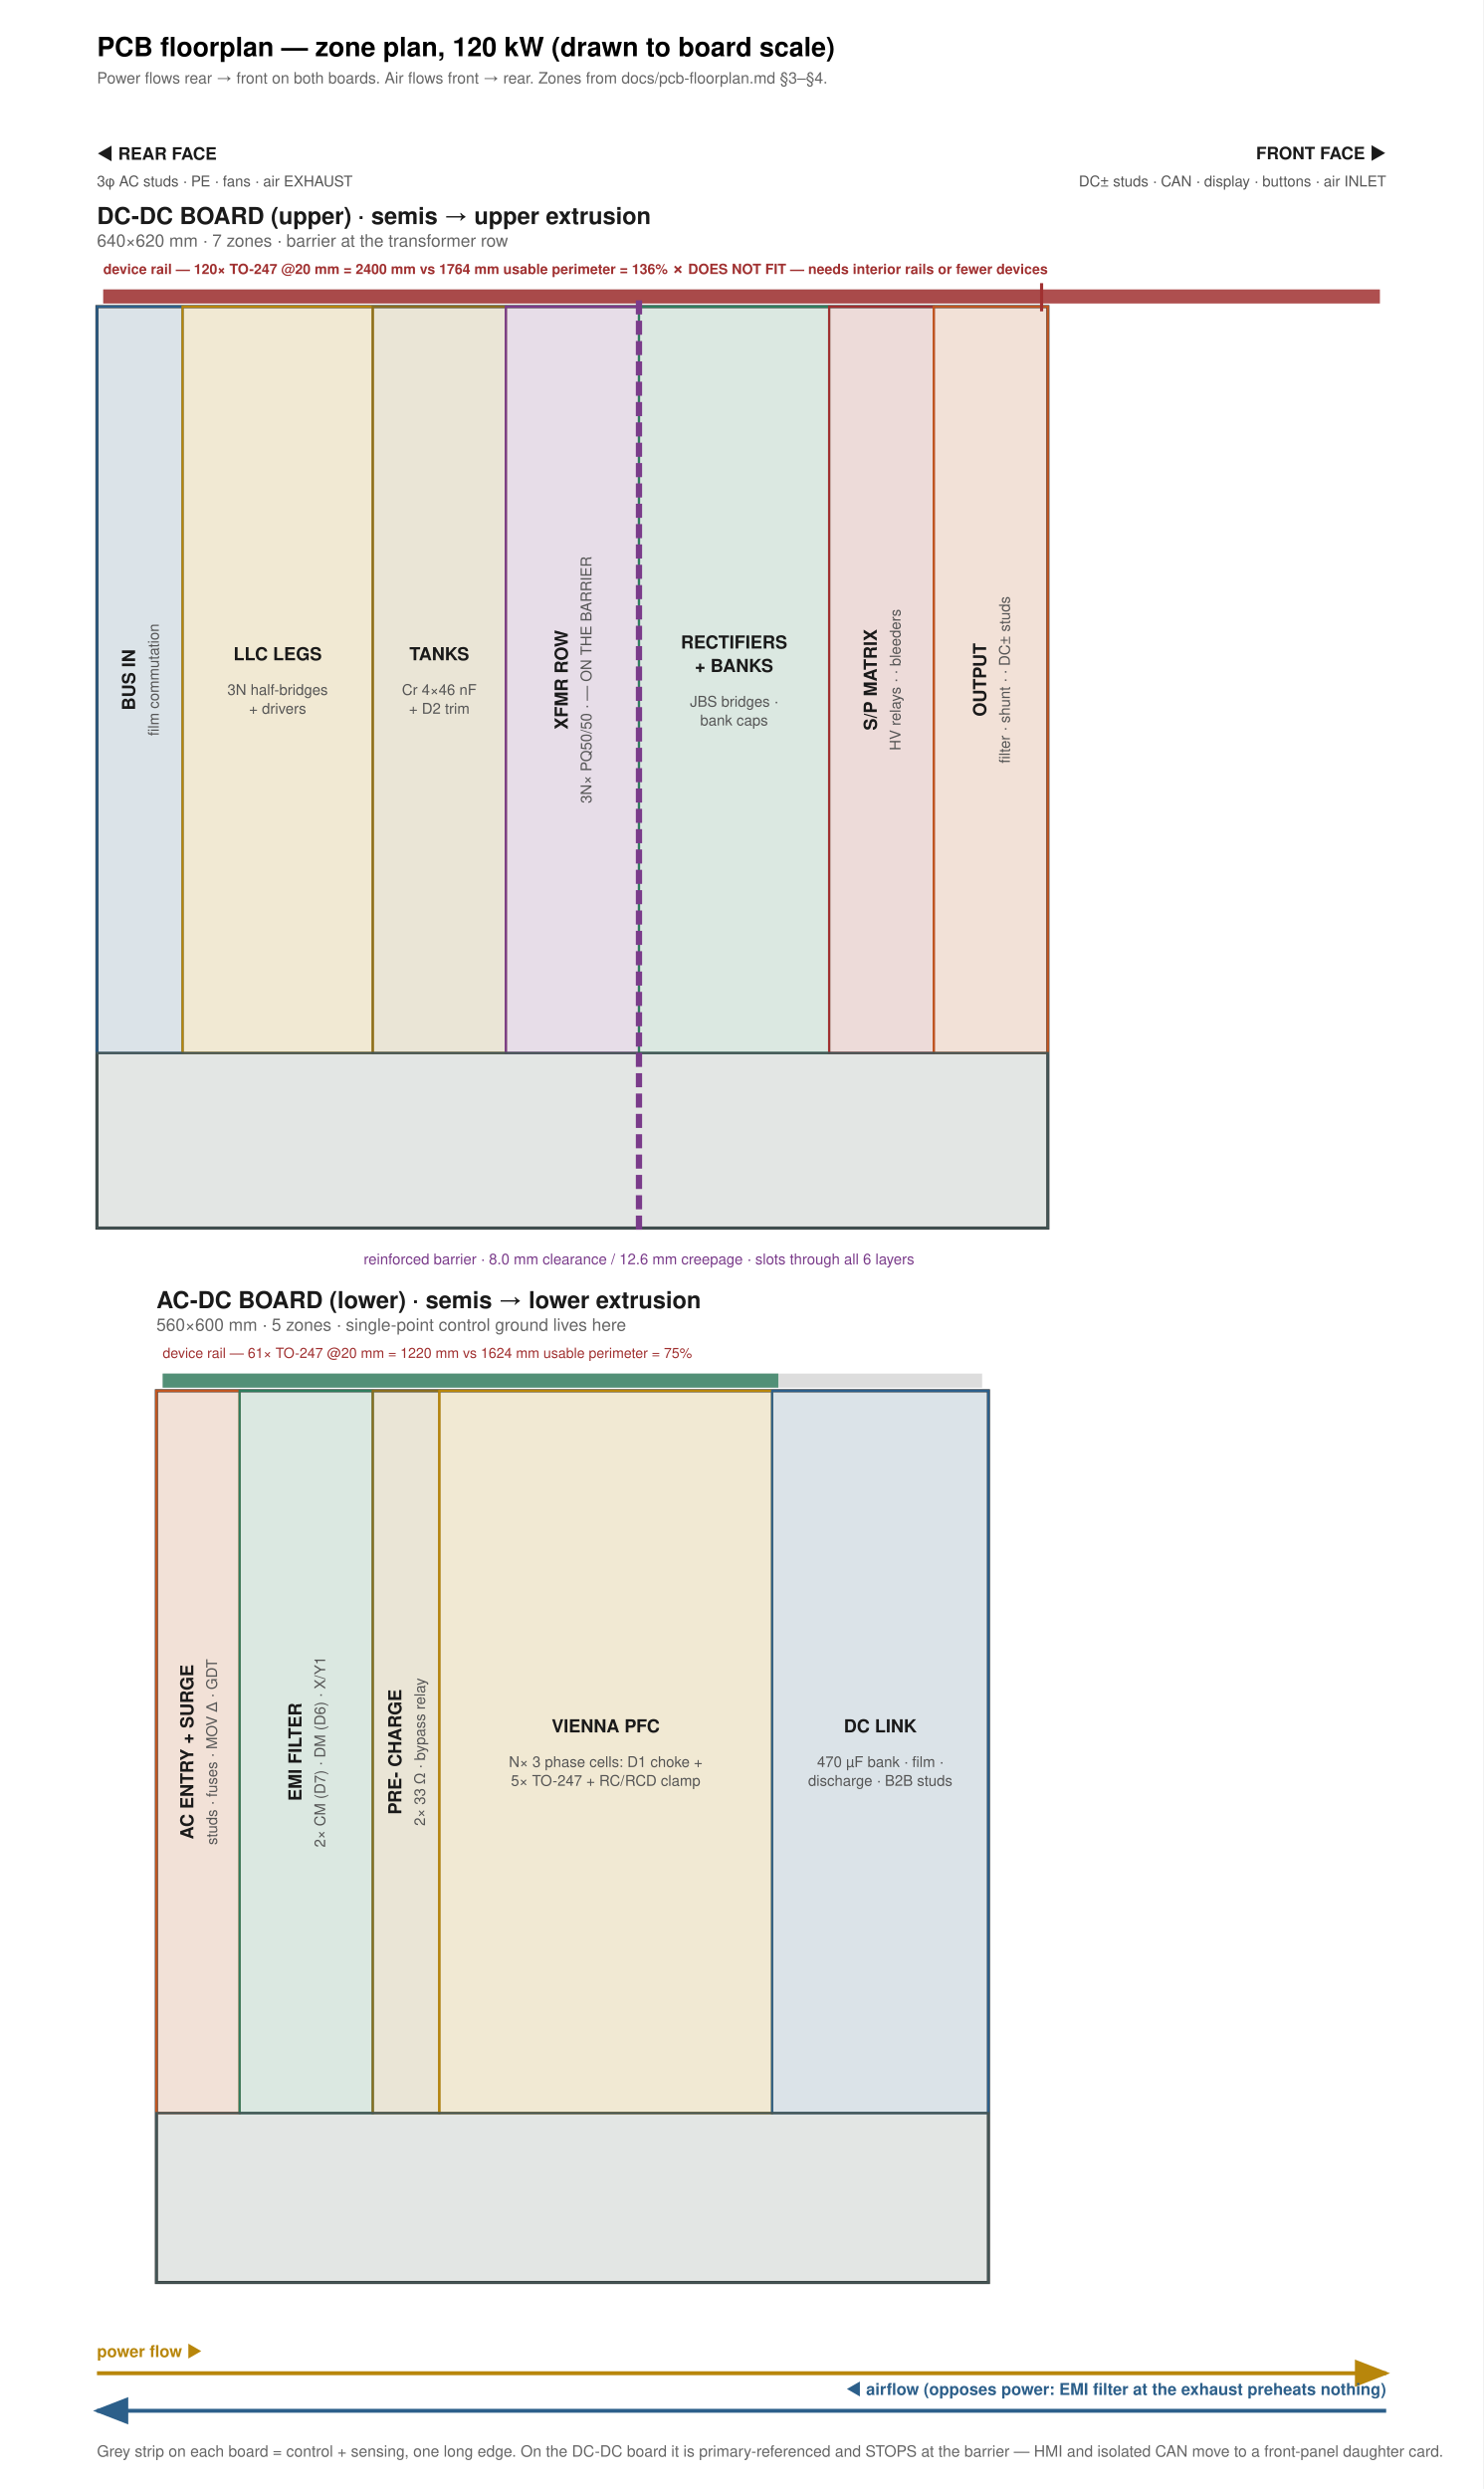
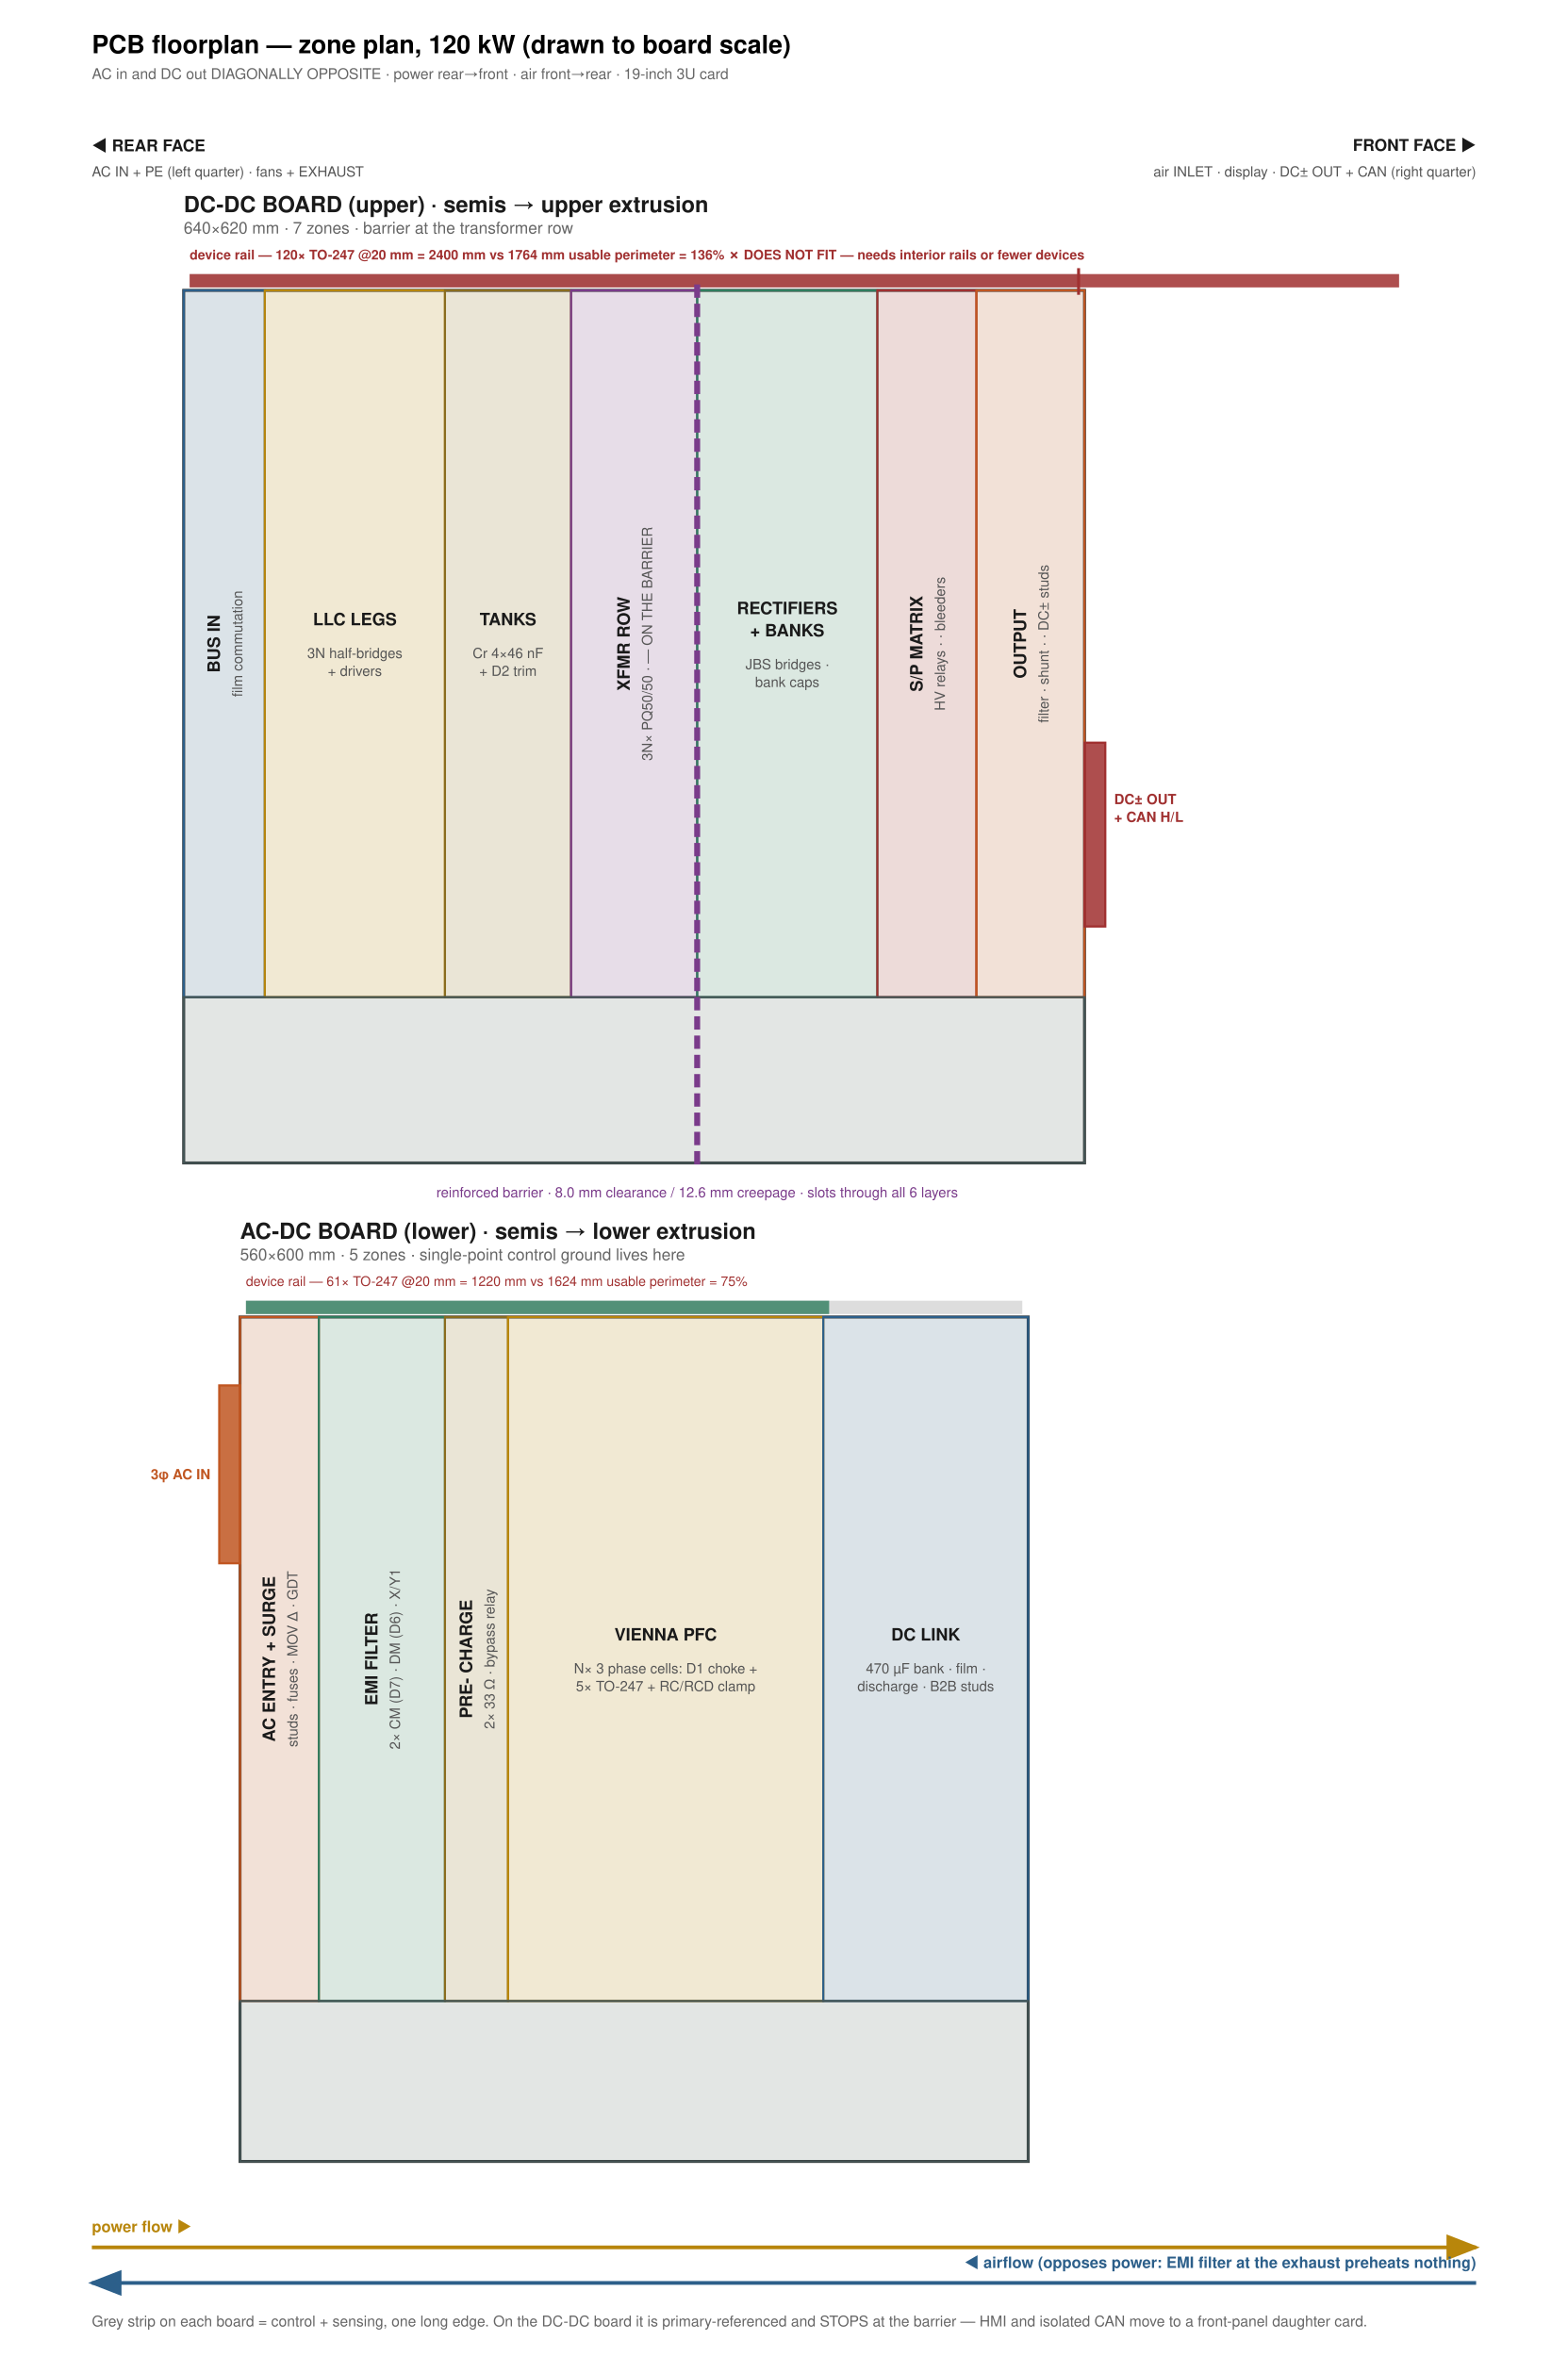
- <svg xmlns="http://www.w3.org/2000/svg" viewBox="0 0 948.327 1591" width="948.327" height="1591" font-family="ui-sans-serif,-apple-system,Segoe UI,Helvetica,Arial,sans-serif">
+ <svg xmlns="http://www.w3.org/2000/svg" viewBox="0 0 1058.327 1591" width="1058.327" height="1591" font-family="ui-sans-serif,-apple-system,Segoe UI,Helvetica,Arial,sans-serif">
  <style>
  .board{fill:#fbfbf9;stroke:#333;stroke-width:2}
  .btitle{font-size:15px;font-weight:700;fill:#1a1a1a}
  .bsub{font-size:11px;fill:#666}
  .zl{font-size:11.5px;font-weight:700;fill:#1a1a1a;text-anchor:middle}
  .zd{font-size:9.5px;fill:#555;text-anchor:middle}
  .rail{fill:#2f7d5e;opacity:.8}
  .railbad{fill:#a03030;opacity:.85}
  .track{fill:#ddd}
  .limit{stroke:#a03030;stroke-width:2}
  .rlbad{font-size:9px;fill:#a03030;font-weight:700}
  .rl{font-size:9px;fill:#a03030}
  .barrier{stroke:#7a3b8a;stroke-width:4;stroke-dasharray:9 4}
  .bar{font-size:9.5px;fill:#7a3b8a;text-anchor:middle}
  .face{font-size:11px;font-weight:700;fill:#1a1a1a}   /* no text-anchor: set per element */
  .fd{font-size:9.5px;fill:#555}                       /* no text-anchor: set per element */
  .flow{font-size:10.5px;font-weight:600}
  .cap{font-size:10px;fill:#666}
+   .oc{font-size:9.5px;font-weight:700;fill:#a03030;text-anchor:start}
  text{dominant-baseline:middle}
</style>
-   <rect width="948.327" height="1591" fill="#fff" />
+   <rect width="1058.327" height="1591" fill="#fff" />
  <text x="62" y="30" style="font-size:17px;font-weight:700">PCB floorplan — zone plan, 120 kW (drawn to board scale)</text>
-   <text x="62" y="50" class="cap">Power flows rear → front on both boards. Air flows front → rear. Zones from docs/pcb-floorplan.md §3–§4.</text>
+   <text x="62" y="50" class="cap">AC in and DC out DIAGONALLY OPPOSITE · power rear→front · air front→rear · 19-inch 3U card</text>
  <text x="62" y="98" class="face" text-anchor="start">◀ REAR FACE</text>
-   <text x="62" y="116" class="fd" text-anchor="start">3φ AC studs · PE · fans · air EXHAUST</text>
-   <text x="886.327" y="98" class="face" text-anchor="end">FRONT FACE ▶</text>
-   <text x="886.327" y="116" class="fd" text-anchor="end">DC± studs · CAN · display · buttons · air INLET</text>
-   <rect x="62" y="196" width="608" height="589" class="board" />
-   <text x="62" y="138" class="btitle">DC-DC BOARD (upper)  ·  semis → upper extrusion</text>
-   <text x="62" y="154" class="bsub">640×620 mm · 7 zones · barrier at the transformer row</text>
-   <rect x="62" y="196" width="54.72" height="477.09" fill="#2c5f8a" fill-opacity="0.16" stroke="#2c5f8a" stroke-width="1.4" />
-   <g transform="translate(89.36,434.545) rotate(-90)">
+   <text x="62" y="116" class="fd" text-anchor="start">AC IN + PE (left quarter) · fans + EXHAUST</text>
+   <text x="996.327" y="98" class="face" text-anchor="end">FRONT FACE ▶</text>
+   <text x="996.327" y="116" class="fd" text-anchor="end">air INLET · display · DC± OUT + CAN (right quarter)</text>
+   <rect x="124" y="196" width="608" height="589" class="board" />
+   <text x="124" y="138" class="btitle">DC-DC BOARD (upper)  ·  semis → upper extrusion</text>
+   <text x="124" y="154" class="bsub">640×620 mm · 7 zones · barrier at the transformer row</text>
+   <rect x="124" y="196" width="54.72" height="477.09" fill="#2c5f8a" fill-opacity="0.16" stroke="#2c5f8a" stroke-width="1.4" />
+   <g transform="translate(151.36,434.545) rotate(-90)">
    <text x="0" y="-7" class="zl">BUS IN</text>
    <text x="0" y="9" class="zd">film commutation</text>
  </g>
-   <rect x="116.72" y="196" width="121.6" height="477.09" fill="#b8860b" fill-opacity="0.16" stroke="#b8860b" stroke-width="1.4" />
-   <text x="177.52" y="418.045" class="zl">LLC LEGS</text>
-   <text x="177.52" y="441.045" class="zd">3N half-bridges</text>
-   <text x="177.52" y="453.045" class="zd">+ drivers</text>
-   <rect x="238.32" y="196" width="85.12" height="477.09" fill="#8a6d1f" fill-opacity="0.16" stroke="#8a6d1f" stroke-width="1.4" />
-   <text x="280.88" y="418.045" class="zl">TANKS</text>
-   <text x="280.88" y="441.045" class="zd">Cr 4×46 nF</text>
-   <text x="280.88" y="453.045" class="zd">+ D2 trim</text>
-   <rect x="323.44" y="196" width="85.12" height="477.09" fill="#7a3b8a" fill-opacity="0.16" stroke="#7a3b8a" stroke-width="1.4" />
-   <g transform="translate(366,434.545) rotate(-90)">
+   <rect x="178.72" y="196" width="121.6" height="477.09" fill="#b8860b" fill-opacity="0.16" stroke="#b8860b" stroke-width="1.4" />
+   <text x="239.52" y="418.045" class="zl">LLC LEGS</text>
+   <text x="239.52" y="441.045" class="zd">3N half-bridges</text>
+   <text x="239.52" y="453.045" class="zd">+ drivers</text>
+   <rect x="300.32" y="196" width="85.12" height="477.09" fill="#8a6d1f" fill-opacity="0.16" stroke="#8a6d1f" stroke-width="1.4" />
+   <text x="342.88" y="418.045" class="zl">TANKS</text>
+   <text x="342.88" y="441.045" class="zd">Cr 4×46 nF</text>
+   <text x="342.88" y="453.045" class="zd">+ D2 trim</text>
+   <rect x="385.44" y="196" width="85.12" height="477.09" fill="#7a3b8a" fill-opacity="0.16" stroke="#7a3b8a" stroke-width="1.4" />
+   <g transform="translate(428,434.545) rotate(-90)">
    <text x="0" y="-7" class="zl">XFMR ROW</text>
    <text x="0" y="9" class="zd">3N× PQ50/50 · — ON THE BARRIER</text>
  </g>
-   <rect x="408.56" y="196" width="121.6" height="477.09" fill="#2f7d5e" fill-opacity="0.16" stroke="#2f7d5e" stroke-width="1.4" />
-   <text x="469.36" y="410.545" class="zl">RECTIFIERS</text>
-   <text x="469.36" y="425.545" class="zl">+ BANKS</text>
-   <text x="469.36" y="448.545" class="zd">JBS bridges ·</text>
-   <text x="469.36" y="460.545" class="zd">bank caps</text>
-   <rect x="530.16" y="196" width="66.88" height="477.09" fill="#a03030" fill-opacity="0.16" stroke="#a03030" stroke-width="1.4" />
-   <g transform="translate(563.6,434.545) rotate(-90)">
+   <rect x="470.56" y="196" width="121.6" height="477.09" fill="#2f7d5e" fill-opacity="0.16" stroke="#2f7d5e" stroke-width="1.4" />
+   <text x="531.36" y="410.545" class="zl">RECTIFIERS</text>
+   <text x="531.36" y="425.545" class="zl">+ BANKS</text>
+   <text x="531.36" y="448.545" class="zd">JBS bridges ·</text>
+   <text x="531.36" y="460.545" class="zd">bank caps</text>
+   <rect x="592.16" y="196" width="66.88" height="477.09" fill="#a03030" fill-opacity="0.16" stroke="#a03030" stroke-width="1.4" />
+   <g transform="translate(625.6,434.545) rotate(-90)">
    <text x="0" y="-7" class="zl">S/P MATRIX</text>
    <text x="0" y="9" class="zd">HV relays · · bleeders</text>
  </g>
-   <rect x="597.04" y="196" width="72.96" height="477.09" fill="#c05621" fill-opacity="0.16" stroke="#c05621" stroke-width="1.4" />
-   <g transform="translate(633.52,434.545) rotate(-90)">
+   <rect x="659.04" y="196" width="72.96" height="477.09" fill="#c05621" fill-opacity="0.16" stroke="#c05621" stroke-width="1.4" />
+   <g transform="translate(695.52,434.545) rotate(-90)">
    <text x="0" y="-7" class="zl">OUTPUT</text>
    <text x="0" y="9" class="zd">filter · shunt · · DC± studs</text>
  </g>
-   <rect x="62" y="673.09" width="608" height="111.91" fill="#455" fill-opacity="0.13" stroke="#455" stroke-width="1.4" />
-   <rect x="66" y="185" width="600" height="9" class="track" />
-   <rect x="66" y="185" width="816.327" height="9" class="railbad" />
-   <line x1="666" y1="181" x2="666" y2="199" class="limit" />
-   <text x="66" y="172" class="rlbad">device rail — 120× TO-247 @20 mm = 2400 mm vs 1764 mm usable perimeter = 136%  ✗ DOES NOT FIT — needs interior rails or fewer devices</text>
-   <line x1="408.56" y1="192" x2="408.56" y2="789" class="barrier" />
-   <text x="408.56" y="805" class="bar">reinforced barrier · 8.0 mm clearance / 12.6 mm creepage · slots through all 6 layers</text>
-   <rect x="100" y="889" width="532" height="570" class="board" />
-   <text x="100" y="831" class="btitle">AC-DC BOARD (lower)  ·  semis → lower extrusion</text>
-   <text x="100" y="847" class="bsub">560×600 mm · 5 zones · single-point control ground lives here</text>
-   <rect x="100" y="889" width="53.2" height="461.7" fill="#c05621" fill-opacity="0.16" stroke="#c05621" stroke-width="1.4" />
-   <g transform="translate(126.6,1119.85) rotate(-90)">
+   <rect x="124" y="673.09" width="608" height="111.91" fill="#455" fill-opacity="0.13" stroke="#455" stroke-width="1.4" />
+   <rect x="128" y="185" width="600" height="9" class="track" />
+   <rect x="128" y="185" width="816.327" height="9" class="railbad" />
+   <line x1="728" y1="181" x2="728" y2="199" class="limit" />
+   <text x="128" y="172" class="rlbad">device rail — 120× TO-247 @20 mm = 2400 mm vs 1764 mm usable perimeter = 136%  ✗ DOES NOT FIT — needs interior rails or fewer devices</text>
+   <rect x="732" y="501.338" width="14" height="124.043" fill="#a03030" fill-opacity="0.85" stroke="#a03030" stroke-width="1.5" />
+   <text x="739" y="563.359" style="font-size:9px;font-weight:700;fill:#fff;text-anchor:middle" />
+   <text x="752" y="539.505" class="oc">DC± OUT</text>
+   <text x="752" y="551.505" class="oc">+ CAN H/L</text>
+   <line x1="470.56" y1="192" x2="470.56" y2="789" class="barrier" />
+   <text x="470.56" y="805" class="bar">reinforced barrier · 8.0 mm clearance / 12.6 mm creepage · slots through all 6 layers</text>
+   <rect x="162" y="889" width="532" height="570" class="board" />
+   <text x="162" y="831" class="btitle">AC-DC BOARD (lower)  ·  semis → lower extrusion</text>
+   <text x="162" y="847" class="bsub">560×600 mm · 5 zones · single-point control ground lives here</text>
+   <rect x="162" y="889" width="53.2" height="461.7" fill="#c05621" fill-opacity="0.16" stroke="#c05621" stroke-width="1.4" />
+   <g transform="translate(188.6,1119.85) rotate(-90)">
    <text x="0" y="-7" class="zl">AC ENTRY + SURGE</text>
    <text x="0" y="9" class="zd">studs · fuses · MOV Δ · GDT</text>
  </g>
-   <rect x="153.2" y="889" width="85.12" height="461.7" fill="#2f7d5e" fill-opacity="0.16" stroke="#2f7d5e" stroke-width="1.4" />
-   <g transform="translate(195.76,1119.85) rotate(-90)">
+   <rect x="215.2" y="889" width="85.12" height="461.7" fill="#2f7d5e" fill-opacity="0.16" stroke="#2f7d5e" stroke-width="1.4" />
+   <g transform="translate(257.76,1119.85) rotate(-90)">
    <text x="0" y="-7" class="zl">EMI FILTER</text>
    <text x="0" y="9" class="zd">2× CM (D7) · DM (D6) · X/Y1</text>
  </g>
-   <rect x="238.32" y="889" width="42.56" height="461.7" fill="#8a6d1f" fill-opacity="0.16" stroke="#8a6d1f" stroke-width="1.4" />
-   <g transform="translate(259.6,1119.85) rotate(-90)">
+   <rect x="300.32" y="889" width="42.56" height="461.7" fill="#8a6d1f" fill-opacity="0.16" stroke="#8a6d1f" stroke-width="1.4" />
+   <g transform="translate(321.6,1119.85) rotate(-90)">
    <text x="0" y="-7" class="zl">PRE- CHARGE</text>
    <text x="0" y="9" class="zd">2× 33 Ω · bypass relay</text>
  </g>
-   <rect x="280.88" y="889" width="212.8" height="461.7" fill="#b8860b" fill-opacity="0.16" stroke="#b8860b" stroke-width="1.4" />
-   <text x="387.28" y="1103.35" class="zl">VIENNA PFC</text>
-   <text x="387.28" y="1126.35" class="zd">N× 3 phase cells: D1 choke +</text>
-   <text x="387.28" y="1138.35" class="zd">5× TO-247 + RC/RCD clamp</text>
-   <rect x="493.68" y="889" width="138.32" height="461.7" fill="#2c5f8a" fill-opacity="0.16" stroke="#2c5f8a" stroke-width="1.4" />
-   <text x="562.84" y="1103.35" class="zl">DC LINK</text>
-   <text x="562.84" y="1126.35" class="zd">470 µF bank · film ·</text>
-   <text x="562.84" y="1138.35" class="zd">discharge · B2B studs</text>
-   <rect x="100" y="1350.7" width="532" height="108.3" fill="#455" fill-opacity="0.13" stroke="#455" stroke-width="1.4" />
-   <rect x="104" y="878" width="524" height="9" class="track" />
-   <rect x="104" y="878" width="393.645" height="9" class="rail" />
-   <text x="104" y="865" class="rl">device rail — 61× TO-247 @20 mm = 1220 mm vs 1624 mm usable perimeter = 75%</text>
-   <line x1="62" y1="1517" x2="886.327" y2="1517" stroke="#b8860b" stroke-width="2.5" marker-end="url(#ap)" />
+   <rect x="342.88" y="889" width="212.8" height="461.7" fill="#b8860b" fill-opacity="0.16" stroke="#b8860b" stroke-width="1.4" />
+   <text x="449.28" y="1103.35" class="zl">VIENNA PFC</text>
+   <text x="449.28" y="1126.35" class="zd">N× 3 phase cells: D1 choke +</text>
+   <text x="449.28" y="1138.35" class="zd">5× TO-247 + RC/RCD clamp</text>
+   <rect x="555.68" y="889" width="138.32" height="461.7" fill="#2c5f8a" fill-opacity="0.16" stroke="#2c5f8a" stroke-width="1.4" />
+   <text x="624.84" y="1103.35" class="zl">DC LINK</text>
+   <text x="624.84" y="1126.35" class="zd">470 µF bank · film ·</text>
+   <text x="624.84" y="1138.35" class="zd">discharge · B2B studs</text>
+   <rect x="162" y="1350.7" width="532" height="108.3" fill="#455" fill-opacity="0.13" stroke="#455" stroke-width="1.4" />
+   <rect x="166" y="878" width="524" height="9" class="track" />
+   <rect x="166" y="878" width="393.645" height="9" class="rail" />
+   <text x="166" y="865" class="rl">device rail — 61× TO-247 @20 mm = 1220 mm vs 1624 mm usable perimeter = 75%</text>
+   <rect x="148" y="935.17" width="14" height="120.042" fill="#c05621" fill-opacity="0.85" stroke="#c05621" stroke-width="1.5" />
+   <text x="155" y="995.191" style="font-size:9px;font-weight:700;fill:#fff;text-anchor:middle" />
+   <text x="142" y="995.191" style="font-size:9.5px;font-weight:700;fill:#c05621;text-anchor:end">3φ AC IN</text>
+   <line x1="62" y1="1517" x2="996.327" y2="1517" stroke="#b8860b" stroke-width="2.5" marker-end="url(#ap)" />
  <text x="62" y="1503" class="flow" fill="#b8860b">power flow  ▶</text>
-   <line x1="886.327" y1="1541" x2="62" y2="1541" stroke="#2c5f8a" stroke-width="2.5" marker-end="url(#af)" />
-   <text x="886.327" y="1527" class="flow" fill="#2c5f8a" text-anchor="end">◀  airflow (opposes power: EMI filter at the exhaust preheats nothing)</text>
+   <line x1="996.327" y1="1541" x2="62" y2="1541" stroke="#2c5f8a" stroke-width="2.5" marker-end="url(#af)" />
+   <text x="996.327" y="1527" class="flow" fill="#2c5f8a" text-anchor="end">◀  airflow (opposes power: EMI filter at the exhaust preheats nothing)</text>
  <text x="62" y="1567" class="cap">Grey strip on each board = control + sensing, one long edge. On the DC-DC board it is primary-referenced and STOPS at the barrier — HMI and isolated CAN move to a front-panel daughter card.</text>
  <defs>
    <marker id="ap" markerWidth="9" markerHeight="7" refX="8" refY="3.5" orient="auto">
      <polygon points="0 0,9 3.5,0 7" fill="#b8860b" />
    </marker>
    <marker id="af" markerWidth="9" markerHeight="7" refX="8" refY="3.5" orient="auto">
      <polygon points="0 0,9 3.5,0 7" fill="#2c5f8a" />
    </marker>
  </defs>
</svg>
